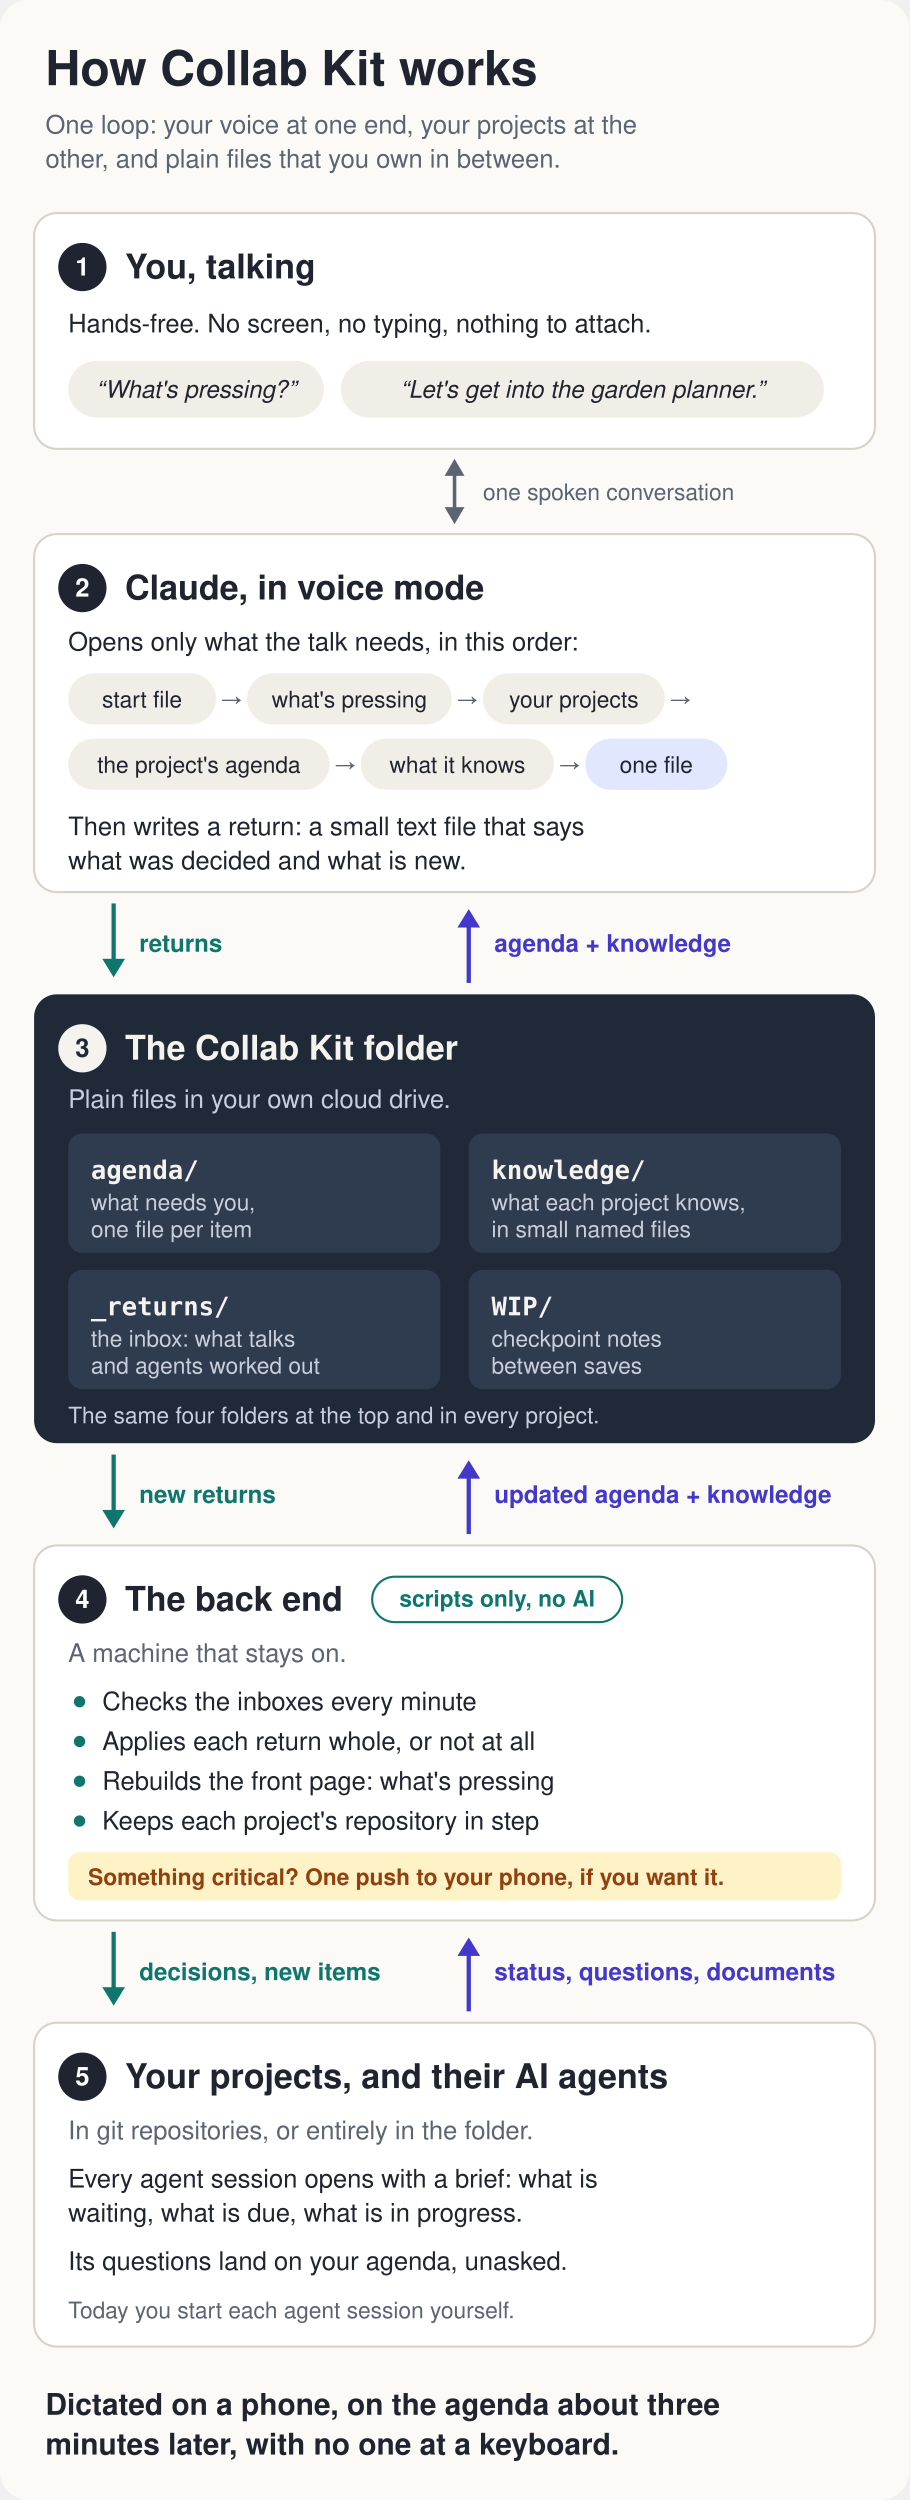
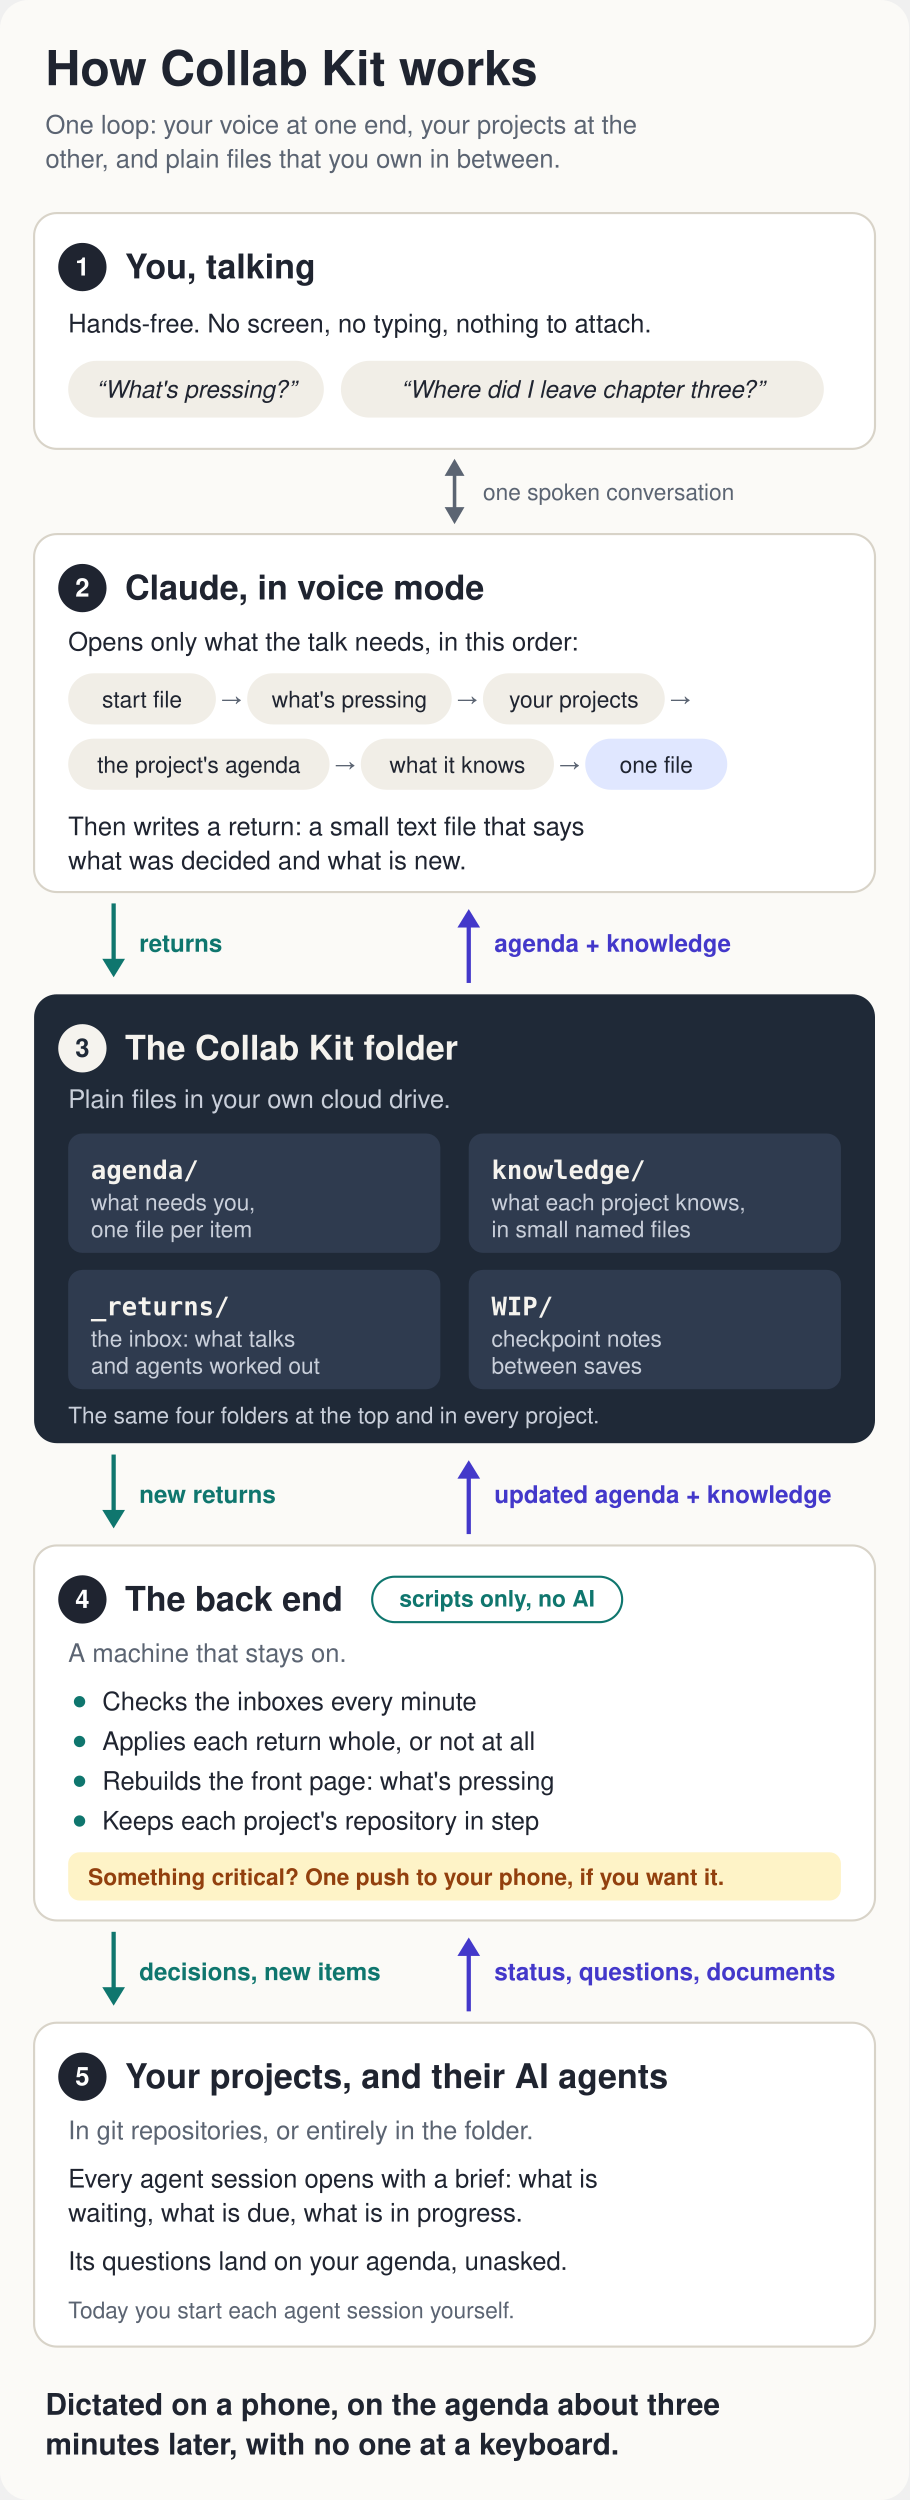
<svg xmlns="http://www.w3.org/2000/svg" viewBox="0 0 640 1760" width="640" height="1760" role="img" aria-labelledby="t d">
  <defs>
    <style>
      text { font-family: -apple-system, BlinkMacSystemFont, "Segoe UI", Helvetica, Arial, sans-serif; fill: #1F2430; }
      .title { font-size: 34px; font-weight: 700; }
      .sub { font-size: 18px; fill: #5B6472; }
      .h { font-size: 24px; font-weight: 700; }
      .b { font-size: 18px; }
      .s { font-size: 16px; }
      .muted { fill: #5B6472; }
      .num { font-size: 18px; font-weight: 700; fill: #FFFFFF; text-anchor: middle; }
      .card { fill: #FFFFFF; stroke: #D8D3C8; stroke-width: 1.5; }
      .pill { fill: #F1EEE7; }
      .say { font-size: 17px; font-style: italic; }
      .down { fill: #0F766E; font-size: 17px; font-weight: 700; }
      .up { fill: #4338CA; font-size: 17px; font-weight: 700; }
      .mono { font-family: ui-monospace, SFMono-Regular, Menlo, Consolas, monospace; }
      .lt { fill: #F5F3EE; }
      .ltm { fill: #C9CFDA; }
      .foot { font-size: 21px; font-weight: 700; }
    </style>
  </defs>
  <rect x="0" y="0" width="640" height="1760" rx="20" fill="#FBFAF7" />
  <text x="32" y="60" class="title">How Collab Kit works</text>
  <text x="32" y="94" class="sub">One loop: your voice at one end, your projects at the</text>
  <text x="32" y="118" class="sub">other, and plain files that you own in between.</text>
  <rect x="24" y="150" width="592" height="166" rx="16" class="card" />
  <circle cx="58" cy="188" r="17" fill="#1F2430" />
  <text x="58" y="194" class="num">1</text>
  <text x="88" y="196" class="h">You, talking</text>
  <text x="48" y="234" class="b">Hands-free. No screen, no typing, nothing to attach.</text>
  <rect x="48" y="254" width="180" height="40" rx="20" class="pill" />
  <text x="138" y="280" class="say" text-anchor="middle">“What's pressing?”</text>
  <rect x="240" y="254" width="340" height="40" rx="20" class="pill" />
-   <text x="410" y="280" class="say" text-anchor="middle">“Let's get into the garden planner.”</text>
+   <text x="410" y="280" class="say" text-anchor="middle">“Where did I leave chapter three?”</text>
  <line x1="320" y1="334" x2="320" y2="358" stroke="#5B6472" stroke-width="2.5" />
  <polygon points="313,335 327,335 320,323" fill="#5B6472" />
  <polygon points="313,357 327,357 320,369" fill="#5B6472" />
  <text x="340" y="352" class="s muted">one spoken conversation</text>
  <rect x="24" y="376" width="592" height="252" rx="16" class="card" />
  <circle cx="58" cy="414" r="17" fill="#1F2430" />
  <text x="58" y="420" class="num">2</text>
  <text x="88" y="422" class="h">Claude, in voice mode</text>
  <text x="48" y="458" class="b">Opens only what the talk needs, in this order:</text>
  <rect x="48" y="474" width="104" height="36" rx="18" class="pill" />
  <text x="100" y="498" class="s" text-anchor="middle">start file</text>
  <text x="163" y="498" class="s muted" text-anchor="middle">→</text>
  <rect x="174" y="474" width="144" height="36" rx="18" class="pill" />
  <text x="246" y="498" class="s" text-anchor="middle">what's pressing</text>
  <text x="329" y="498" class="s muted" text-anchor="middle">→</text>
  <rect x="340" y="474" width="128" height="36" rx="18" class="pill" />
  <text x="404" y="498" class="s" text-anchor="middle">your projects</text>
  <text x="479" y="498" class="s muted" text-anchor="middle">→</text>
  <rect x="48" y="520" width="184" height="36" rx="18" class="pill" />
  <text x="140" y="544" class="s" text-anchor="middle">the project's agenda</text>
  <text x="243" y="544" class="s muted" text-anchor="middle">→</text>
  <rect x="254" y="520" width="136" height="36" rx="18" class="pill" />
  <text x="322" y="544" class="s" text-anchor="middle">what it knows</text>
  <text x="401" y="544" class="s muted" text-anchor="middle">→</text>
  <rect x="412" y="520" width="100" height="36" rx="18" fill="#E0E7FF" />
  <text x="462" y="544" class="s" text-anchor="middle">one file</text>
  <text x="48" y="588" class="b">Then writes a return: a small text file that says</text>
  <text x="48" y="612" class="b">what was decided and what is new.</text>
  <line x1="80" y1="636" x2="80" y2="676" stroke="#0F766E" stroke-width="3" />
  <polygon points="72,675 88,675 80,688" fill="#0F766E" />
  <text x="98" y="670" class="down">returns</text>
  <line x1="330" y1="692" x2="330" y2="652" stroke="#4338CA" stroke-width="3" />
  <polygon points="322,653 338,653 330,640" fill="#4338CA" />
  <text x="348" y="670" class="up">agenda + knowledge</text>
  <rect x="24" y="700" width="592" height="316" rx="16" fill="#1F2937" />
  <circle cx="58" cy="738" r="17" fill="#F5F3EE" />
  <text x="58" y="744" class="num" style="fill:#1F2937">3</text>
  <text x="88" y="746" class="h lt">The Collab Kit folder</text>
  <text x="48" y="780" class="b ltm">Plain files in your own cloud drive.</text>
  <rect x="48" y="798" width="262" height="84" rx="10" fill="#2F3B4F" />
  <text x="64" y="830" class="b mono lt" font-weight="700">agenda/</text>
  <text x="64" y="852" class="s ltm">what needs you,</text>
  <text x="64" y="871" class="s ltm">one file per item</text>
  <rect x="330" y="798" width="262" height="84" rx="10" fill="#2F3B4F" />
  <text x="346" y="830" class="b mono lt" font-weight="700">knowledge/</text>
  <text x="346" y="852" class="s ltm">what each project knows,</text>
  <text x="346" y="871" class="s ltm">in small named files</text>
  <rect x="48" y="894" width="262" height="84" rx="10" fill="#2F3B4F" />
  <text x="64" y="926" class="b mono lt" font-weight="700">_returns/</text>
  <text x="64" y="948" class="s ltm">the inbox: what talks</text>
  <text x="64" y="967" class="s ltm">and agents worked out</text>
  <rect x="330" y="894" width="262" height="84" rx="10" fill="#2F3B4F" />
  <text x="346" y="926" class="b mono lt" font-weight="700">WIP/</text>
  <text x="346" y="948" class="s ltm">checkpoint notes</text>
  <text x="346" y="967" class="s ltm">between saves</text>
  <text x="48" y="1002" class="s ltm">The same four folders at the top and in every project.</text>
  <line x1="80" y1="1024" x2="80" y2="1064" stroke="#0F766E" stroke-width="3" />
  <polygon points="72,1063 88,1063 80,1076" fill="#0F766E" />
  <text x="98" y="1058" class="down">new returns</text>
  <line x1="330" y1="1080" x2="330" y2="1040" stroke="#4338CA" stroke-width="3" />
  <polygon points="322,1041 338,1041 330,1028" fill="#4338CA" />
  <text x="348" y="1058" class="up">updated agenda + knowledge</text>
  <rect x="24" y="1088" width="592" height="264" rx="16" class="card" />
  <circle cx="58" cy="1126" r="17" fill="#1F2430" />
  <text x="58" y="1132" class="num">4</text>
  <text x="88" y="1134" class="h">The back end</text>
  <rect x="262" y="1110" width="176" height="32" rx="16" fill="none" stroke="#0F766E" stroke-width="1.5" />
  <text x="350" y="1131" class="s" text-anchor="middle" style="fill:#0F766E;font-weight:700">scripts only, no AI</text>
  <text x="48" y="1170" class="b muted">A machine that stays on.</text>
  <circle cx="56" cy="1198" r="4" fill="#0F766E" />
  <text x="72" y="1204" class="b">Checks the inboxes every minute</text>
  <circle cx="56" cy="1226" r="4" fill="#0F766E" />
  <text x="72" y="1232" class="b">Applies each return whole, or not at all</text>
  <circle cx="56" cy="1254" r="4" fill="#0F766E" />
  <text x="72" y="1260" class="b">Rebuilds the front page: what's pressing</text>
  <circle cx="56" cy="1282" r="4" fill="#0F766E" />
  <text x="72" y="1288" class="b">Keeps each project's repository in step</text>
  <rect x="48" y="1304" width="544" height="34" rx="8" fill="#FEF3C7" />
  <text x="62" y="1327" class="s" style="fill:#92400E;font-weight:700">Something critical? One push to your phone, if you want it.</text>
  <line x1="80" y1="1360" x2="80" y2="1400" stroke="#0F766E" stroke-width="3" />
  <polygon points="72,1399 88,1399 80,1412" fill="#0F766E" />
  <text x="98" y="1394" class="down">decisions, new items</text>
  <line x1="330" y1="1416" x2="330" y2="1376" stroke="#4338CA" stroke-width="3" />
  <polygon points="322,1377 338,1377 330,1364" fill="#4338CA" />
  <text x="348" y="1394" class="up">status, questions, documents</text>
  <rect x="24" y="1424" width="592" height="228" rx="16" class="card" />
  <circle cx="58" cy="1462" r="17" fill="#1F2430" />
  <text x="58" y="1468" class="num">5</text>
  <text x="88" y="1470" class="h">Your projects, and their AI agents</text>
  <text x="48" y="1506" class="b muted">In git repositories, or entirely in the folder.</text>
  <text x="48" y="1540" class="b">Every agent session opens with a brief: what is</text>
  <text x="48" y="1564" class="b">waiting, what is due, what is in progress.</text>
  <text x="48" y="1598" class="b">Its questions land on your agenda, unasked.</text>
  <text x="48" y="1632" class="s muted">Today you start each agent session yourself.</text>
  <text x="32" y="1700" class="foot">Dictated on a phone, on the agenda about three</text>
  <text x="32" y="1728" class="foot">minutes later, with no one at a keyboard.</text>
</svg>
